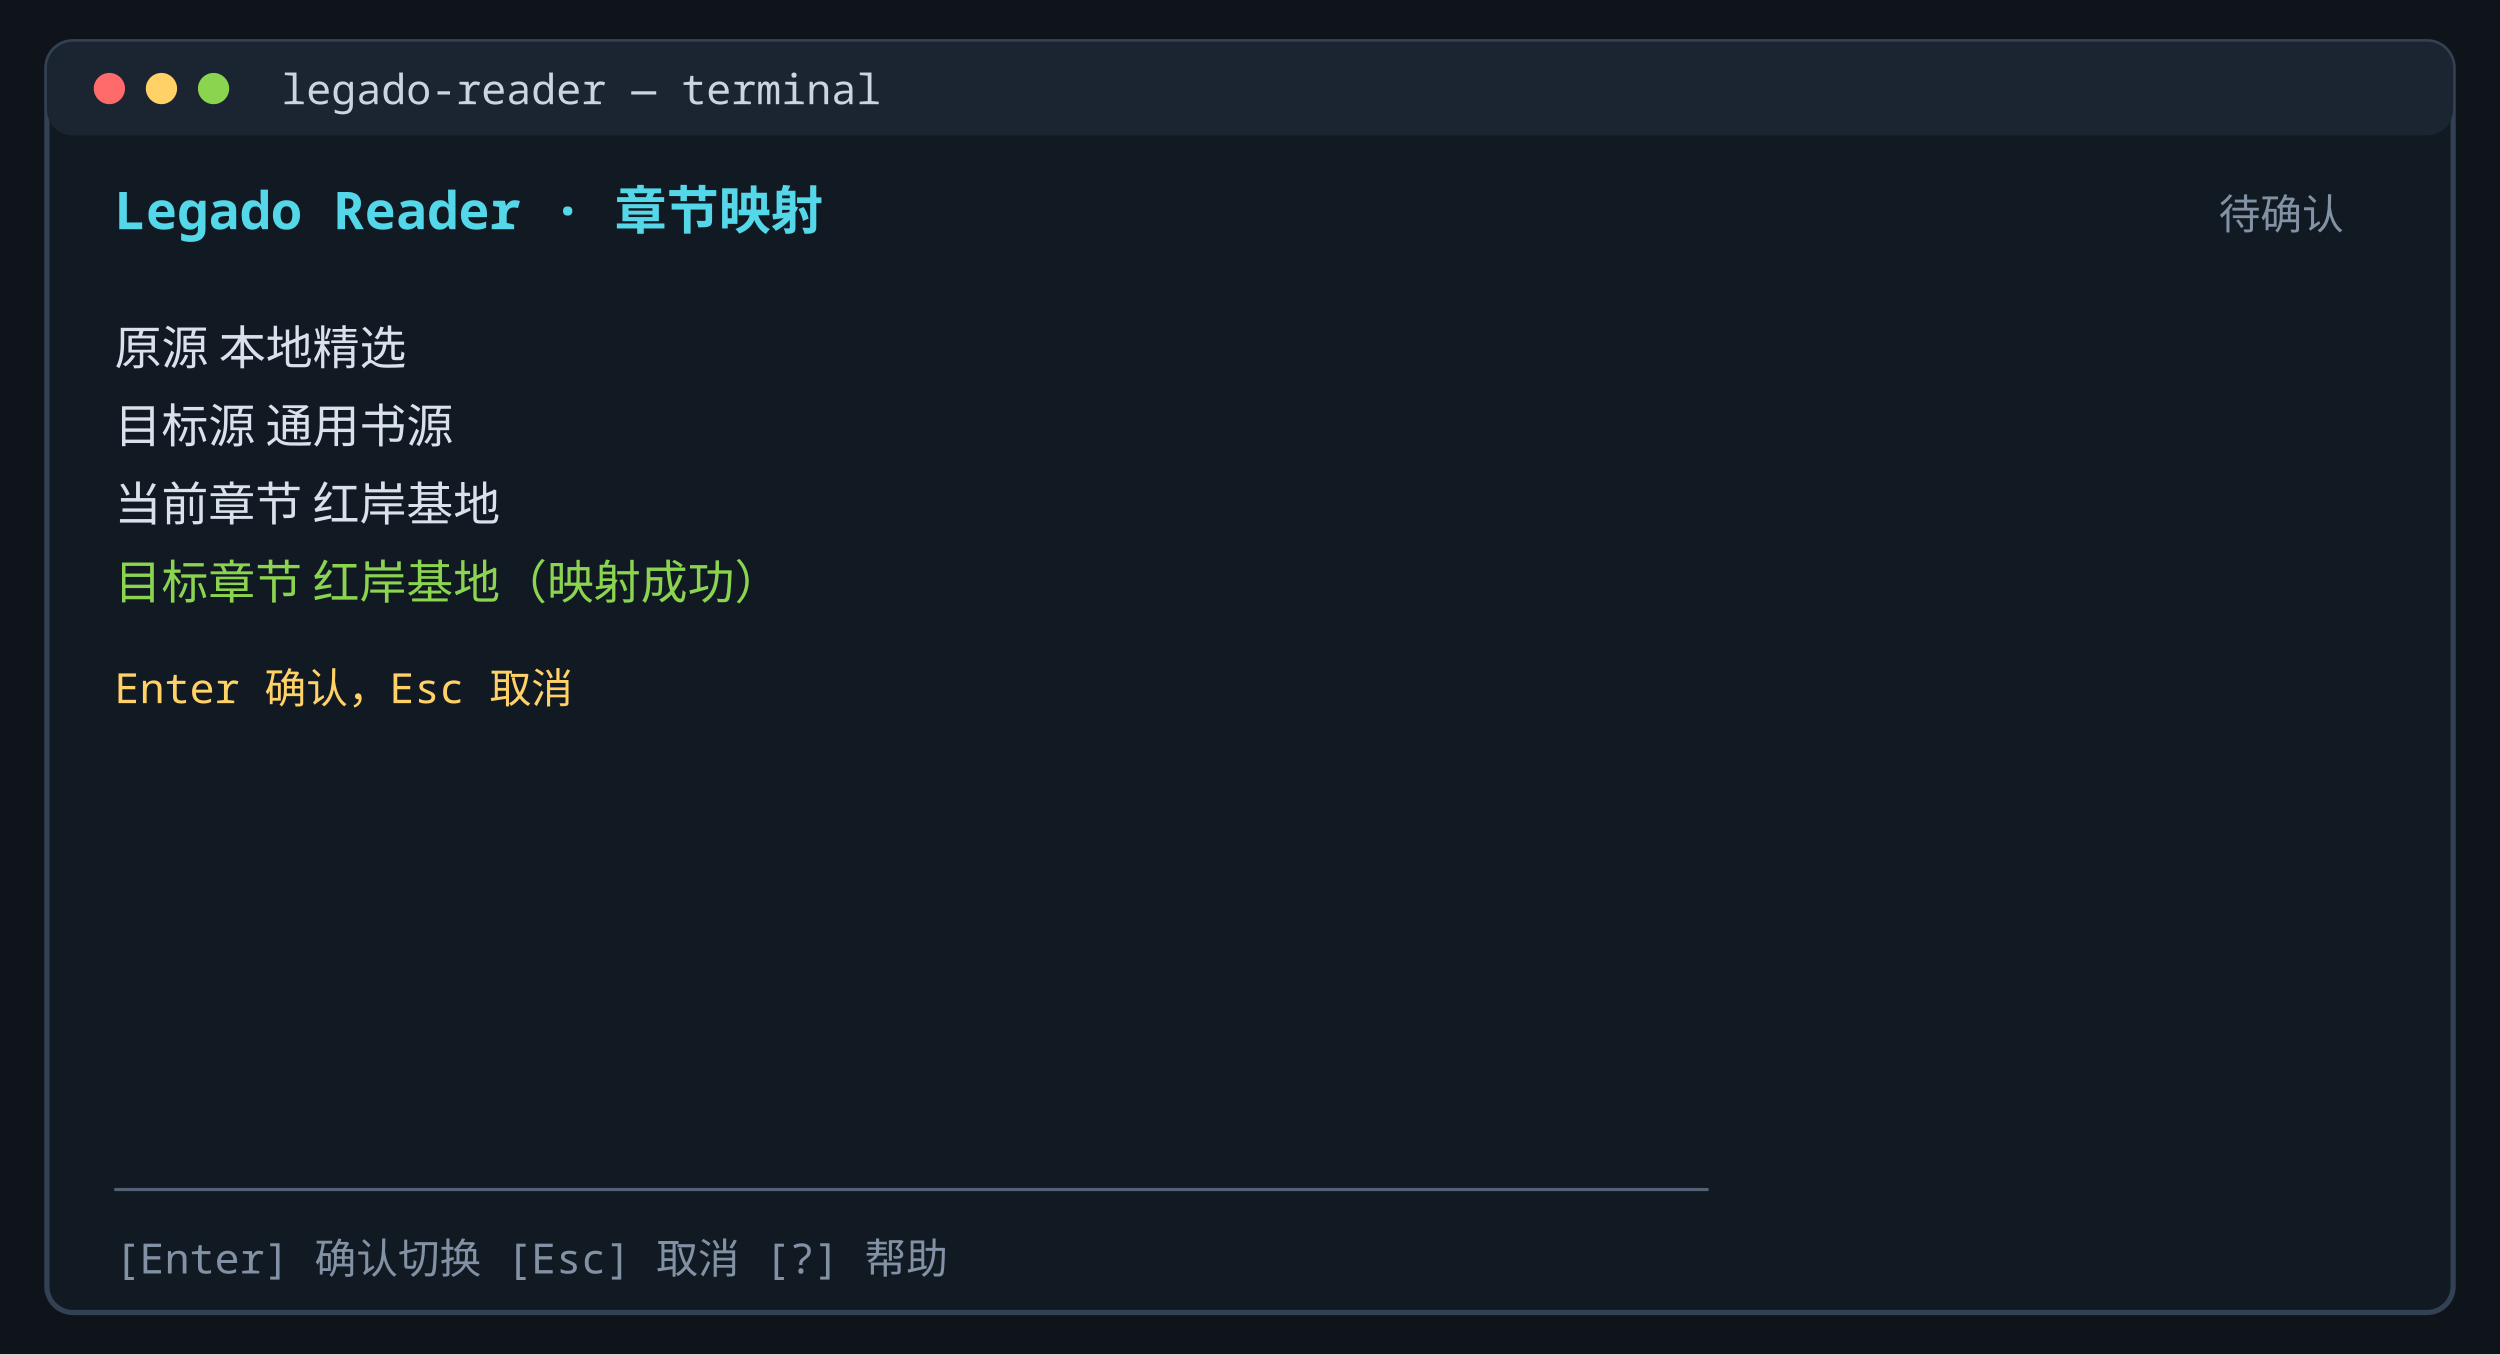
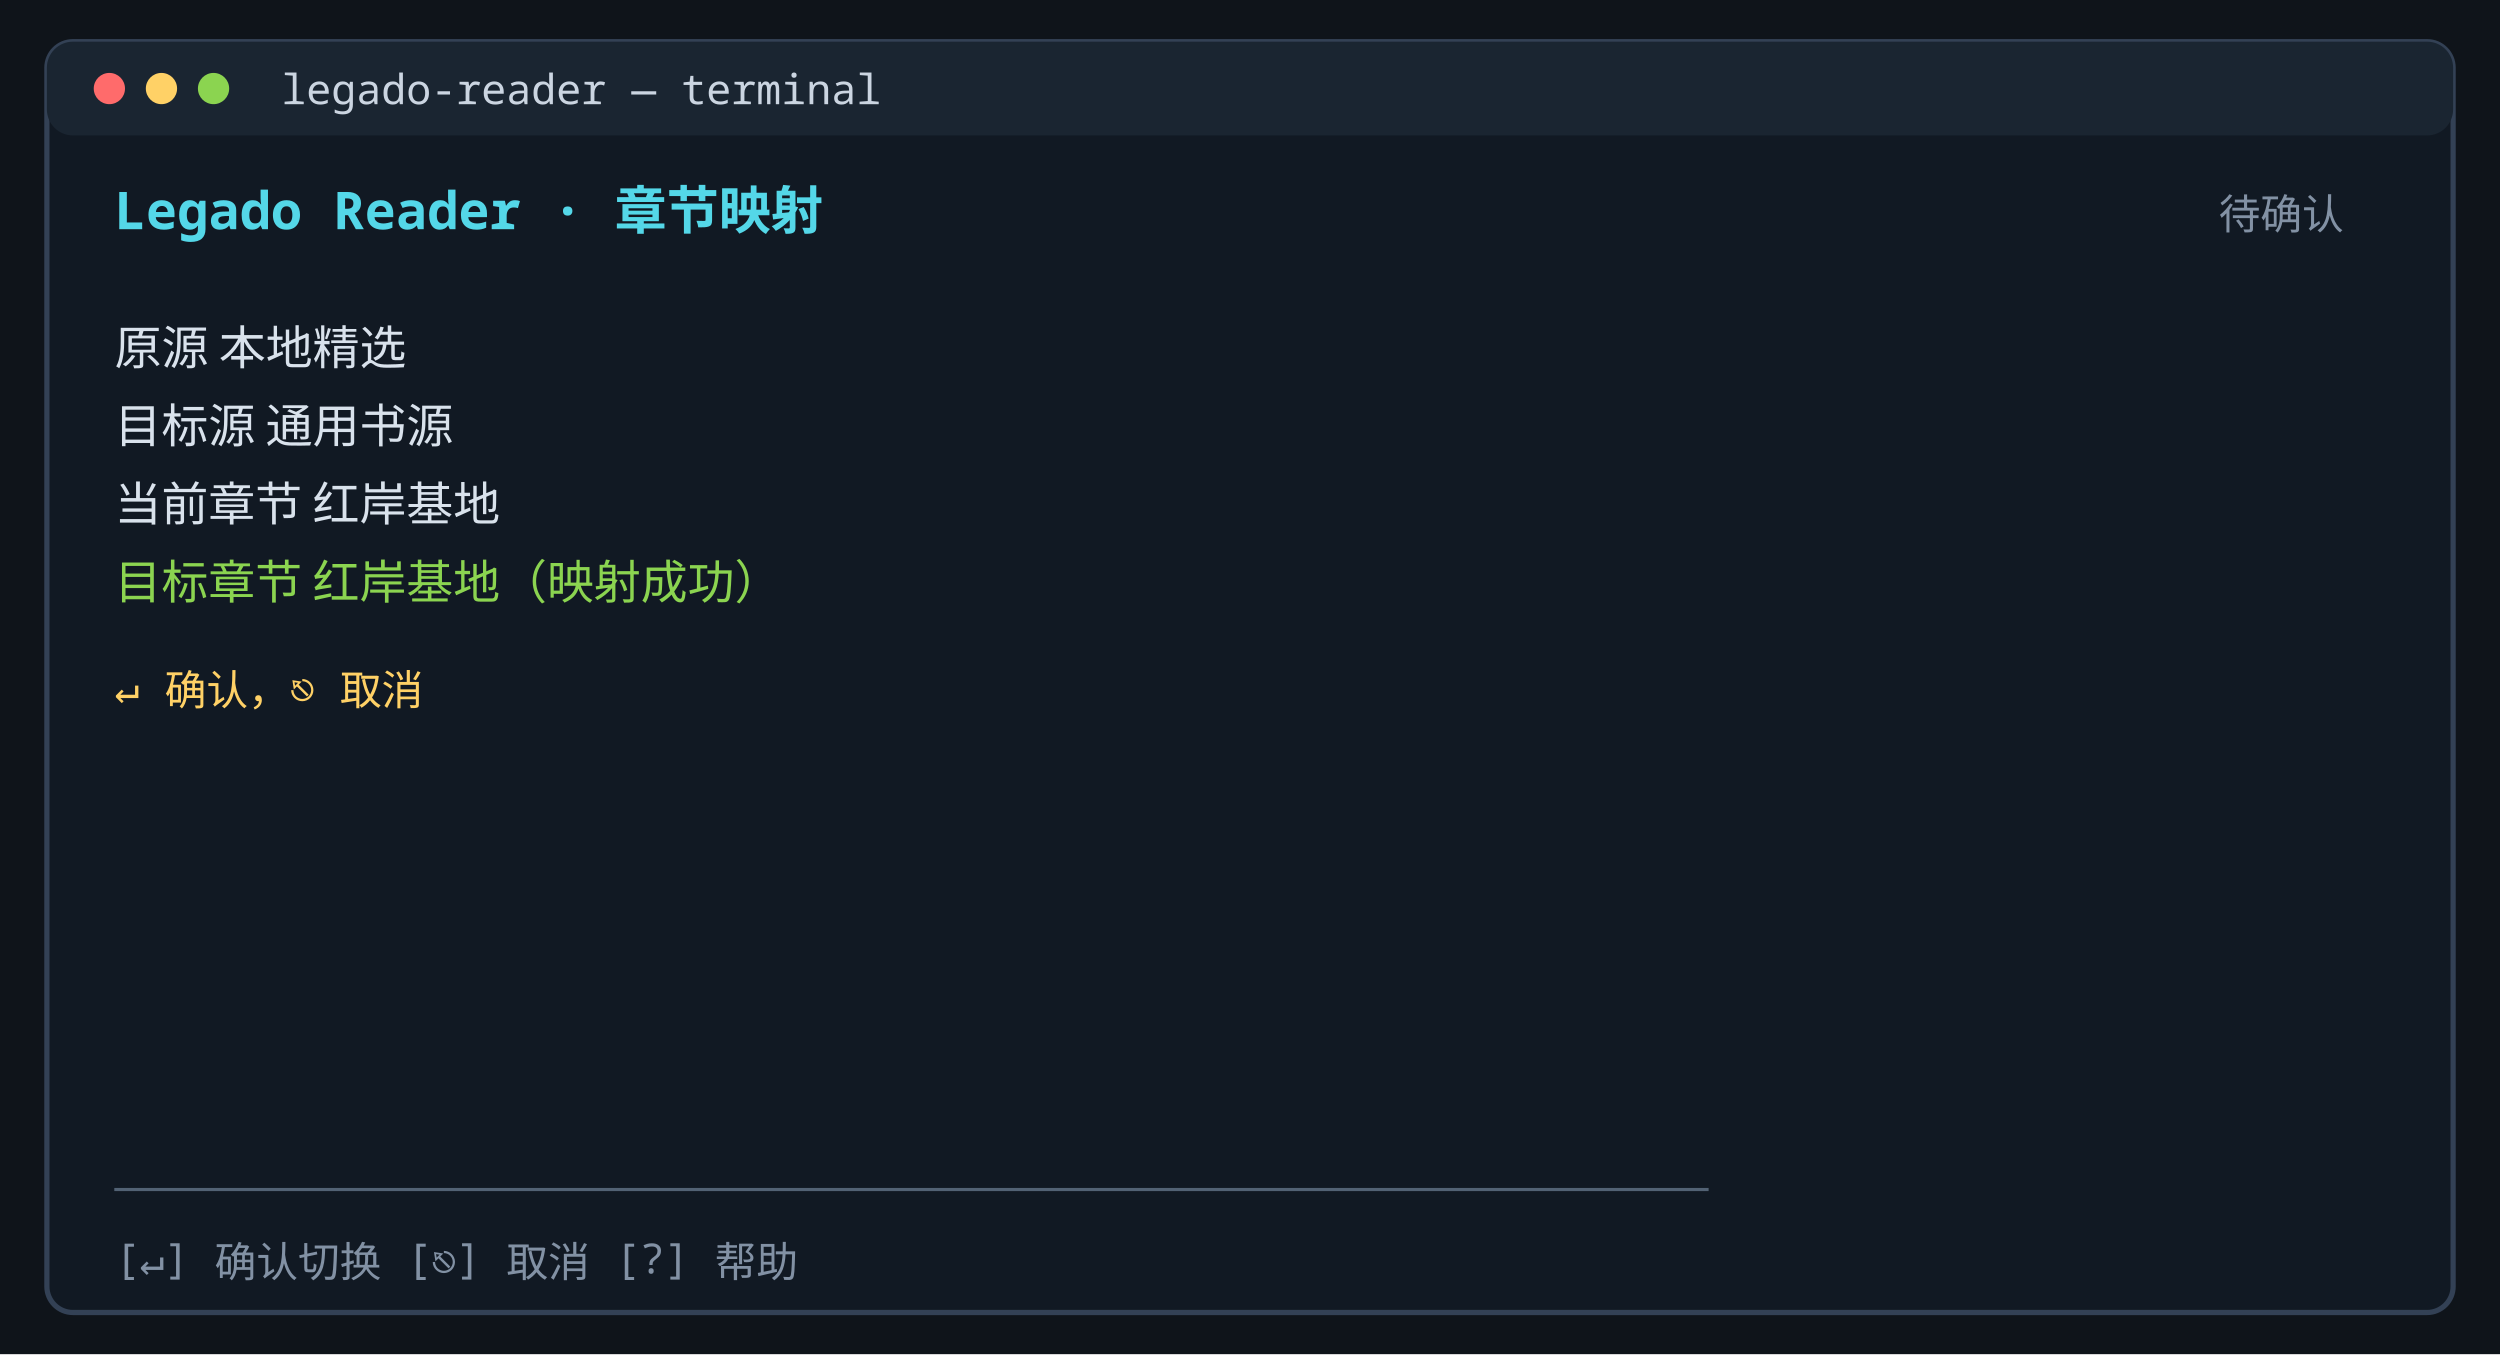
<svg xmlns="http://www.w3.org/2000/svg" width="960" height="520" viewBox="0 0 960 520" role="img" aria-labelledby="title desc">
  <rect width="960" height="520" fill="#0f141a" />
  <rect x="18" y="16" width="924" height="488" rx="10" fill="#111923" stroke="#334155" stroke-width="2" />
  <rect x="18" y="16" width="924" height="36" rx="10" fill="#1a2531" />
  <circle cx="42" cy="34" r="6" fill="#ff6b6b" />
  <circle cx="62" cy="34" r="6" fill="#ffd166" />
  <circle cx="82" cy="34" r="6" fill="#8bd450" />
  <text x="108" y="40" fill="#cbd5e1" font-family="SFMono-Regular,Menlo,Consolas,'Noto Sans Mono',monospace" font-size="16">legado-reader — terminal</text>
  <text x="44" y="88" fill="#54d7e8" font-family="SFMono-Regular,Menlo,Consolas,'Noto Sans Mono',monospace" font-size="20" font-weight="700">Legado Reader  ·  章节映射</text>
  <text x="900" y="88" text-anchor="end" fill="#8291a4" font-family="SFMono-Regular,Menlo,Consolas,'Noto Sans Mono',monospace" font-size="16">待确认</text>
  <text x="44" y="140" fill="#d9e2ec" font-family="SFMono-Regular,Menlo,Consolas,'Noto Sans Mono',monospace" font-size="18">原源  本地精选</text>
  <text x="44" y="170" fill="#d9e2ec" font-family="SFMono-Regular,Menlo,Consolas,'Noto Sans Mono',monospace" font-size="18">目标源  通用书源</text>
  <text x="44" y="200" fill="#d9e2ec" font-family="SFMono-Regular,Menlo,Consolas,'Noto Sans Mono',monospace" font-size="18">当前章节  红岸基地</text>
  <text x="44" y="230" fill="#8bd450" font-family="SFMono-Regular,Menlo,Consolas,'Noto Sans Mono',monospace" font-size="18">目标章节  红岸基地（映射成功）</text>
-   <text x="44" y="270" fill="#ffd166" font-family="SFMono-Regular,Menlo,Consolas,'Noto Sans Mono',monospace" font-size="16">Enter 确认，Esc 取消</text>
+   <text x="44" y="270" fill="#ffd166" font-family="SFMono-Regular,Menlo,Consolas,'Noto Sans Mono',monospace" font-size="16">↵ 确认，⎋ 取消</text>
  <text x="44" y="463" fill="#526274" font-family="SFMono-Regular,Menlo,Consolas,'Noto Sans Mono',monospace" font-size="17">────────────────────────────────────────────────────────────</text>
-   <text x="44" y="489" fill="#8291a4" font-family="SFMono-Regular,Menlo,Consolas,'Noto Sans Mono',monospace" font-size="16">[Enter] 确认切换  [Esc] 取消  [?] 帮助</text>
+   <text x="44" y="489" fill="#8291a4" font-family="SFMono-Regular,Menlo,Consolas,'Noto Sans Mono',monospace" font-size="16">[↵] 确认切换  [⎋] 取消  [?] 帮助</text>
</svg>
